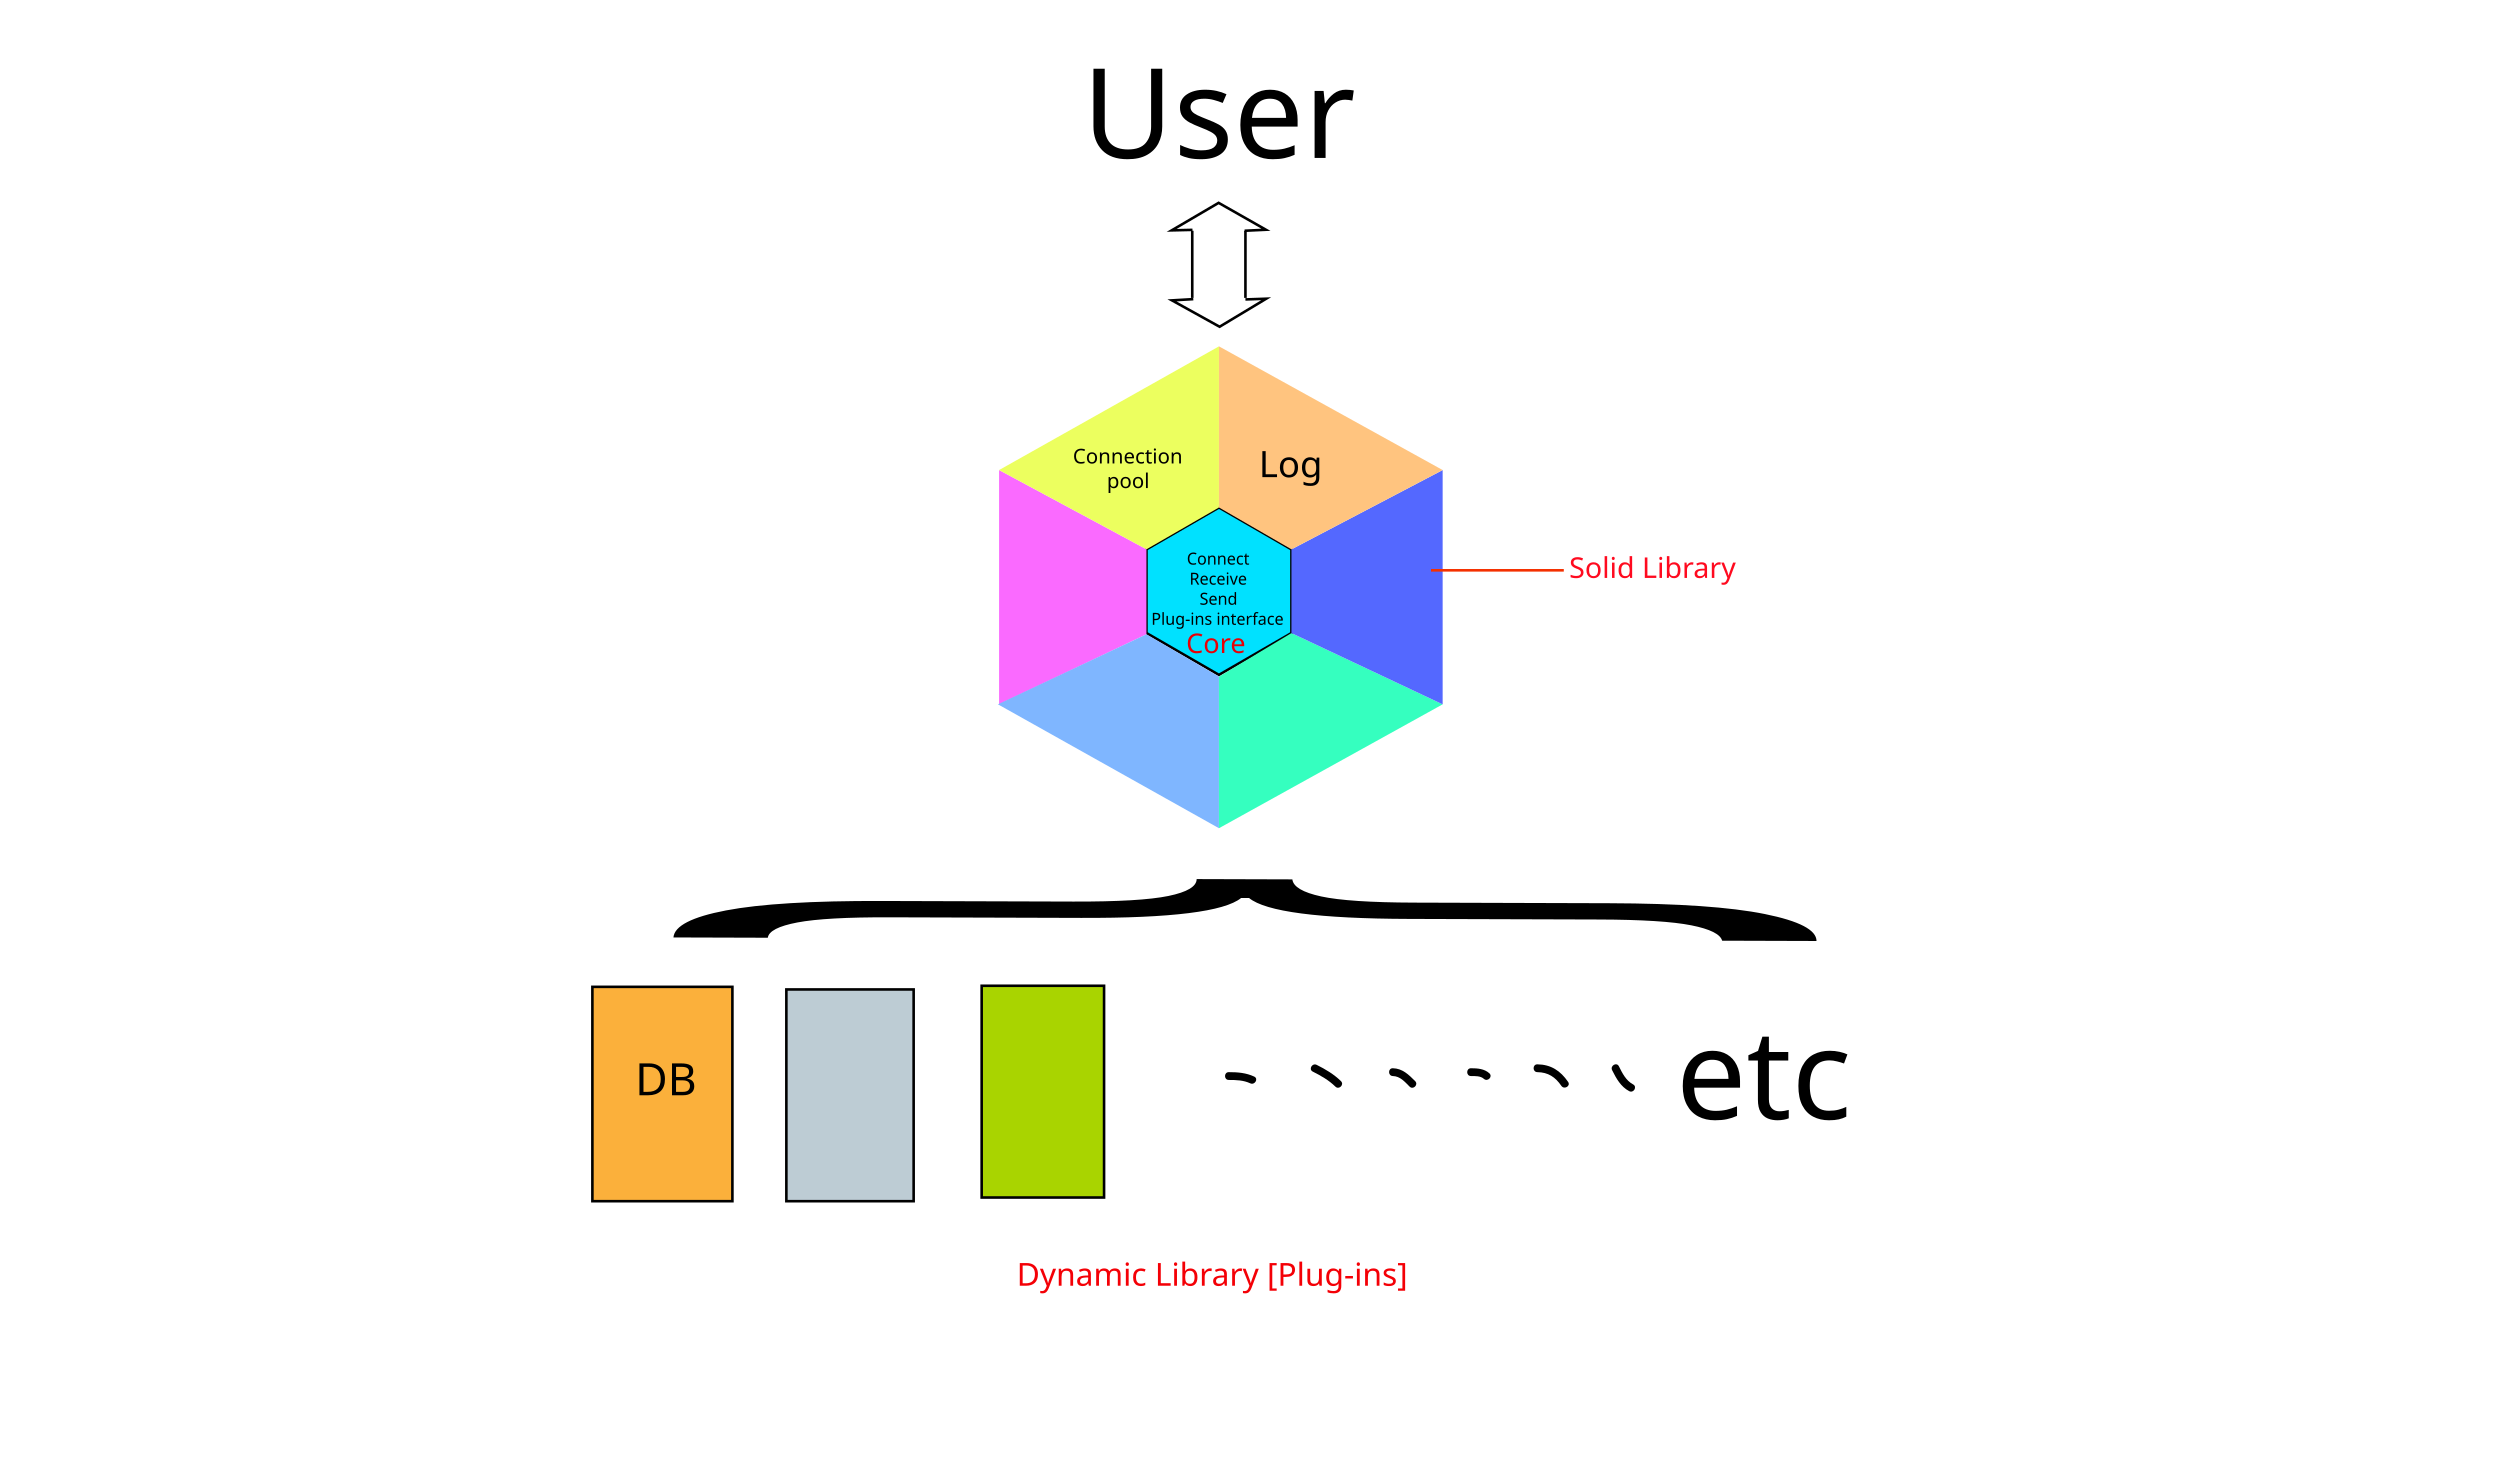
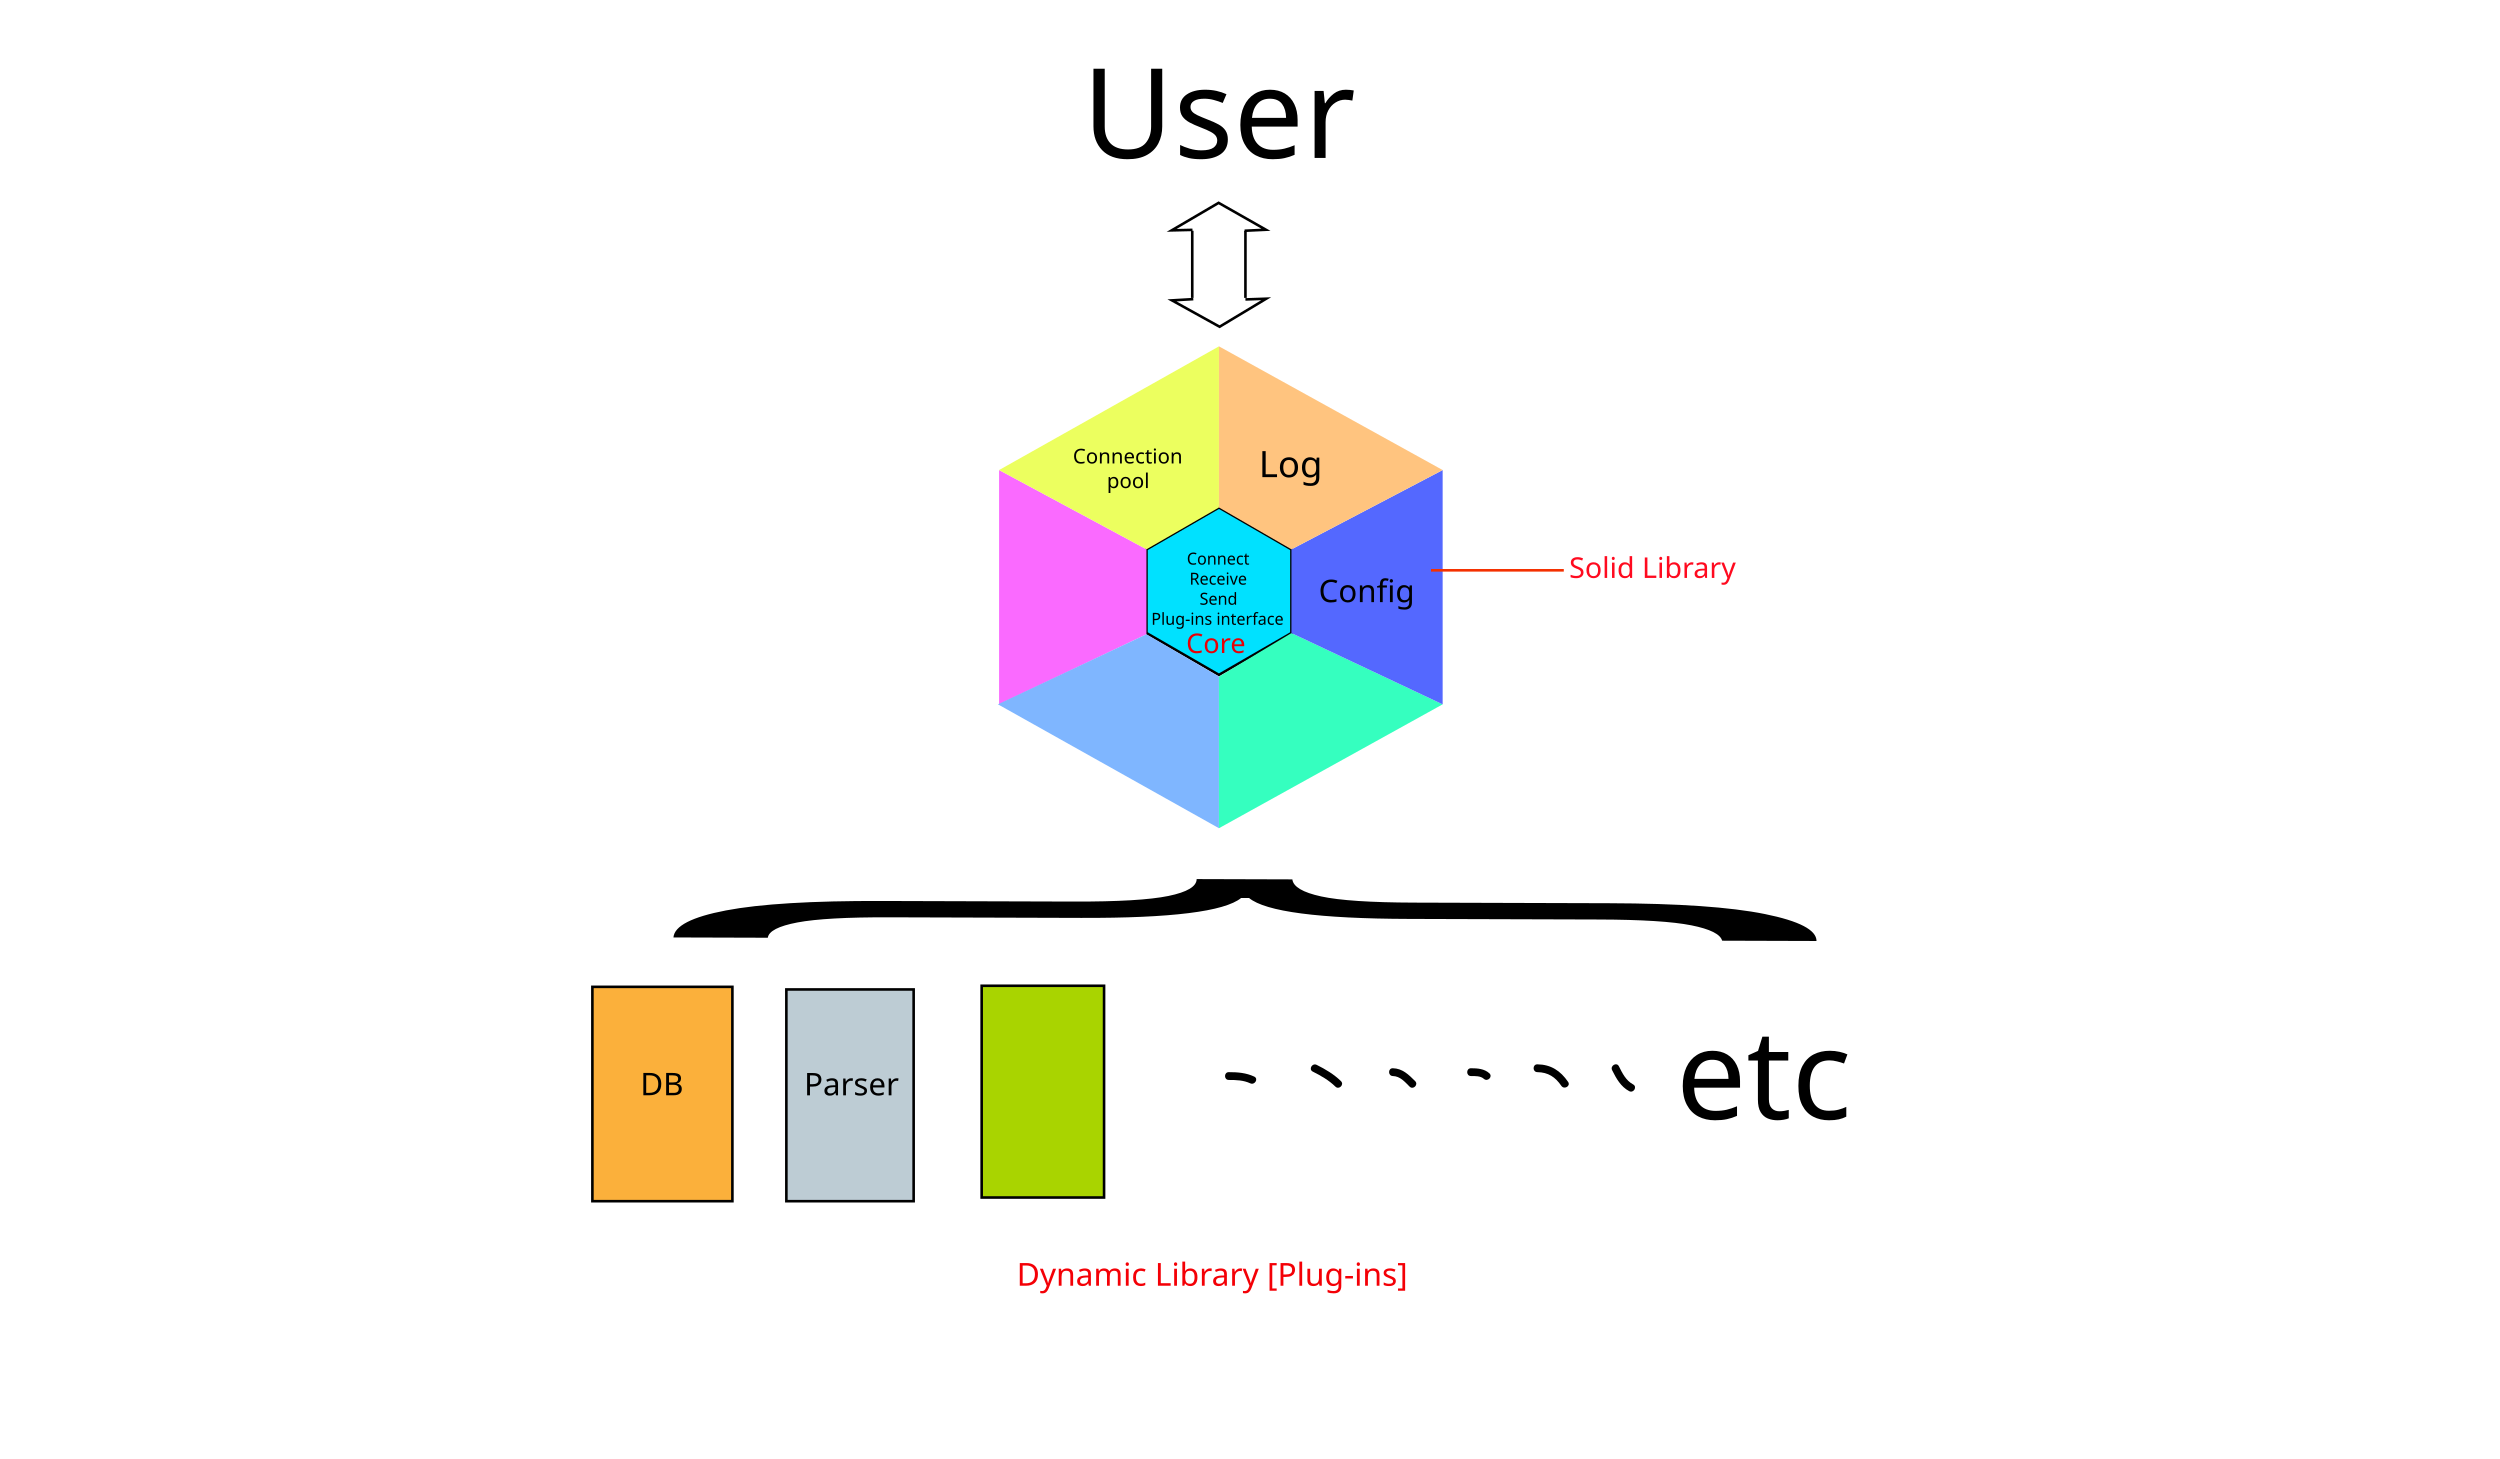
<svg xmlns="http://www.w3.org/2000/svg" version="1.1" id="layer1" x="0px" y="0px" width="960px" height="560px" viewBox="0 0 960 560" enable-background="new 0 0 960 560" xml:space="preserve">
  <rect x="227.476" y="378.948" fill="#FBB03B" stroke="#000000" stroke-miterlimit="10" width="53.764" height="82.311" />
-   <text transform="matrix(1 0 0 1 243.8901 420.5781)" font-family="'AdobeSongStd-Light-GBpc-EUC-H'" font-size="17.128">DB</text>
+   <text transform="matrix(1 0 0 1 245.8901 420.5781)" font-family="'MicrosoftYaHei'" font-size="12">DB</text>
  <rect x="301.961" y="379.948" fill="#BDCCD4" stroke="#000000" stroke-miterlimit="10" width="48.88" height="81.311" />
  <rect x="376.961" y="378.537" fill="#A9D400" stroke="#000000" stroke-miterlimit="10" width="47" height="81.311" />
  <path fill="none" stroke="#000000" stroke-miterlimit="10" d="M325.724,379.948" />
  <g>
    <g>
-       <path d="M471.86,414.703c2.839,0.002,5.621,0.075,8.242,1.294c1.742,0.813,3.268-1.773,1.515-2.59    c-3.141-1.46-6.338-1.701-9.757-1.704C469.926,411.701,469.926,414.701,471.86,414.703L471.86,414.703z" />
+       <path d="M471.86,414.703c2.839,0.002,5.621,0.075,8.241,1.294c1.742,0.813,3.269-1.773,1.516-2.59    c-3.142-1.46-6.338-1.701-9.757-1.704C469.926,411.701,469.926,414.701,471.86,414.703L471.86,414.703z" />
    </g>
  </g>
  <g>
    <g>
-       <path d="M504.103,411.498c3.168,1.587,6.137,3.276,8.695,5.767c1.387,1.35,3.51-0.771,2.12-2.121    c-2.739-2.665-5.904-4.532-9.304-6.232C503.892,408.045,502.372,410.632,504.103,411.498L504.103,411.498z" />
+       <path d="M504.103,411.498c3.168,1.587,6.138,3.276,8.695,5.767c1.387,1.351,3.51-0.771,2.12-2.121    c-2.739-2.665-5.904-4.531-9.304-6.231C503.892,408.045,502.372,410.632,504.103,411.498L504.103,411.498z" />
    </g>
  </g>
  <g>
    <g>
-       <path d="M534.857,413.203c2.795,0.063,4.592,2.214,6.438,4.062c1.369,1.366,3.489-0.755,2.121-2.121    c-2.484-2.481-4.854-4.854-8.563-4.938C532.922,410.158,532.926,413.158,534.857,413.203L534.857,413.203z" />
+       <path d="M534.857,413.203c2.795,0.063,4.592,2.214,6.438,4.062c1.369,1.366,3.489-0.755,2.121-2.121    c-2.484-2.48-4.854-4.854-8.563-4.938C532.922,410.158,532.926,413.158,534.857,413.203L534.857,413.203z" />
    </g>
  </g>
  <g>
    <g>
-       <path d="M564.856,413.203c1.59,0.001,3.683-0.083,4.938,1.063c1.427,1.301,3.554-0.814,2.119-2.121    c-1.921-1.751-4.576-1.938-7.061-1.938C562.922,410.202,562.922,413.202,564.856,413.203L564.856,413.203z" />
+       <path d="M564.856,413.203c1.59,0.001,3.683-0.083,4.938,1.063c1.427,1.302,3.554-0.813,2.119-2.121    c-1.921-1.751-4.576-1.938-7.061-1.938C562.922,410.202,562.922,413.202,564.856,413.203L564.856,413.203z" />
    </g>
  </g>
  <g>
    <g>
-       <path d="M590.354,411.703c4.146,0.063,6.886,1.88,9.204,5.256c1.087,1.584,3.688,0.086,2.591-1.514    c-2.93-4.267-6.547-6.664-11.795-6.742C588.418,408.674,588.422,411.674,590.354,411.703L590.354,411.703z" />
+       <path d="M590.354,411.703c4.146,0.063,6.886,1.88,9.203,5.256c1.087,1.584,3.688,0.086,2.592-1.514    c-2.931-4.268-6.548-6.664-11.795-6.742C588.418,408.674,588.422,411.674,590.354,411.703L590.354,411.703z" />
    </g>
  </g>
  <g>
    <g>
-       <path d="M619.059,410.96c1.582,3.162,3.306,6.313,6.537,8.037c1.705,0.911,3.222-1.678,1.515-2.59    c-2.764-1.478-4.113-4.271-5.461-6.961C620.782,407.716,618.195,409.235,619.059,410.96L619.059,410.96z" />
+       <path d="M619.059,410.96c1.582,3.162,3.307,6.313,6.537,8.037c1.705,0.911,3.223-1.678,1.516-2.59    c-2.765-1.479-4.113-4.271-5.461-6.961C620.782,407.716,618.195,409.235,619.059,410.96L619.059,410.96z" />
    </g>
  </g>
  <text transform="matrix(1 0 0 1 643.5459 429.7021)" font-family="'MicrosoftYaHei-Bold'" font-size="48">etc</text>
  <text transform="matrix(1 0 0 1 415.5762 60.6563)" font-family="'MicrosoftYaHei-Bold'" font-size="48">User</text>
  <polygon fill="#00E1FF" stroke="#000000" stroke-miterlimit="10" points="495.91,243.093 468.066,259.159 440.232,243.079   440.24,210.934 468.084,194.869 495.918,210.948 " />
  <text transform="matrix(0.9658 0 0 1 455.7393 216.8105)" font-family="'MicrosoftYaHei'" font-size="6.421">Connect</text>
-   <text transform="matrix(0.9658 0 0 1 456.7656 224.5156)" font-family="'MicrosoftYaHei'" font-size="6.421">Receive</text>
-   <text transform="matrix(0.9658 0 0 1 460.6309 232.2207)" font-family="'MicrosoftYaHei'" font-size="6.421">Send</text>
-   <text transform="matrix(0.9658 0 0 1 442.0918 239.9258)" font-family="'MicrosoftYaHei'" font-size="6.421">Plug-ins interface</text>
+   <text transform="matrix(0.9658 0 0 1 456.7646 224.5156)" font-family="'MicrosoftYaHei'" font-size="6.421">Receive</text>
+   <text transform="matrix(0.9658 0 0 1 460.6299 232.2207)" font-family="'MicrosoftYaHei'" font-size="6.421">Send</text>
+   <text transform="matrix(0.9658 0 0 1 442.0908 239.9258)" font-family="'MicrosoftYaHei'" font-size="6.421">Plug-ins interface</text>
  <polygon fill="#FA6AFF" points="440.232,243.561 383.646,270.465 383.646,180.499 440.24,210.934 " />
  <polygon fill="#7FB6FF" points="468.075,259.809 468.075,318.035 383.189,270.45 440.232,243.561 " />
  <polygon fill="#35FFBF" points="553.978,270.465 468.075,318.035 468.075,259.809 495.91,243.093 " />
  <polygon fill="#5468FF" points="553.978,270.465 495.91,243.093 495.918,210.948 553.978,180.499 " />
  <polygon fill="#ECFF5F" points="440.24,210.934 383.646,180.499 468.084,132.998 468.084,194.869 " />
  <polygon fill="#FFC47F" points="495.918,210.948 468.084,194.869 468.084,132.998 553.978,180.499 " />
-   <text transform="matrix(4.380311e-004 -0.143 1 0.0031 618 363.3975)" font-family="'MicrosoftYaHei'" font-size="503.379">}</text>
+   <text transform="matrix(4.380311e-004 -0.143 1 0.0031 618 363.3965)" font-family="'MicrosoftYaHei'" font-size="503.379">}</text>
  <text transform="matrix(1 0 0 1 483.3906 183.2314)" font-family="'MicrosoftYaHei'" font-size="14">Log</text>
  <text transform="matrix(1 0 0 1 411.9683 177.9727)" font-family="'MicrosoftYaHei'" font-size="7.866">Connection</text>
  <text transform="matrix(1 0 0 1 425.0273 187.4111)" font-family="'MicrosoftYaHei'" font-size="7.866">pool</text>
  <polyline fill="none" stroke="#000000" stroke-miterlimit="10" points="457.91,88.271 449.925,88.46 467.952,77.894 486.115,88.222   477.927,88.61 " />
  <polyline fill="none" stroke="#000000" stroke-miterlimit="10" points="478.243,114.983 486.226,114.705 468.317,125.471   450.04,115.346 458.225,114.867 " />
  <path fill="none" stroke="#000000" stroke-miterlimit="10" d="M457.824,88.61" />
  <line fill="none" stroke="#000000" stroke-miterlimit="10" x1="478.248" y1="88.61" x2="478.248" y2="114.395" />
  <path fill="none" stroke="#000000" stroke-miterlimit="10" d="M595.726,47.109" />
  <line fill="none" stroke="#000000" stroke-miterlimit="10" x1="457.824" y1="88.61" x2="457.824" y2="114.395" />
  <text transform="matrix(1 0 0 1 455.4741 250.7568)" fill="#E90006" font-family="'MicrosoftYaHei'" font-size="10.406">Core</text>
  <line fill="none" stroke="#F43000" stroke-miterlimit="10" x1="549.5" y1="219" x2="600.5" y2="219" />
  <text transform="matrix(1 0 0 1 602.5449 221.918)" fill="#FF0A1F" font-family="'MicrosoftYaHei'" font-size="11">Solid Library</text>
  <text transform="matrix(1 0 0 1 390.4131 493.7227)" fill="#F40006" font-family="'MicrosoftYaHei'" font-size="12.189">Dynamic Library [Plug-ins]</text>
+   <text transform="matrix(1 0 0 1 506.3398 231.2207)" font-family="'MicrosoftYaHei'" font-size="12">Config</text>
+   <text transform="matrix(1 0 0 1 308.7773 420.6035)" font-family="'MicrosoftYaHei'" font-size="12">Parser</text>
</svg>
